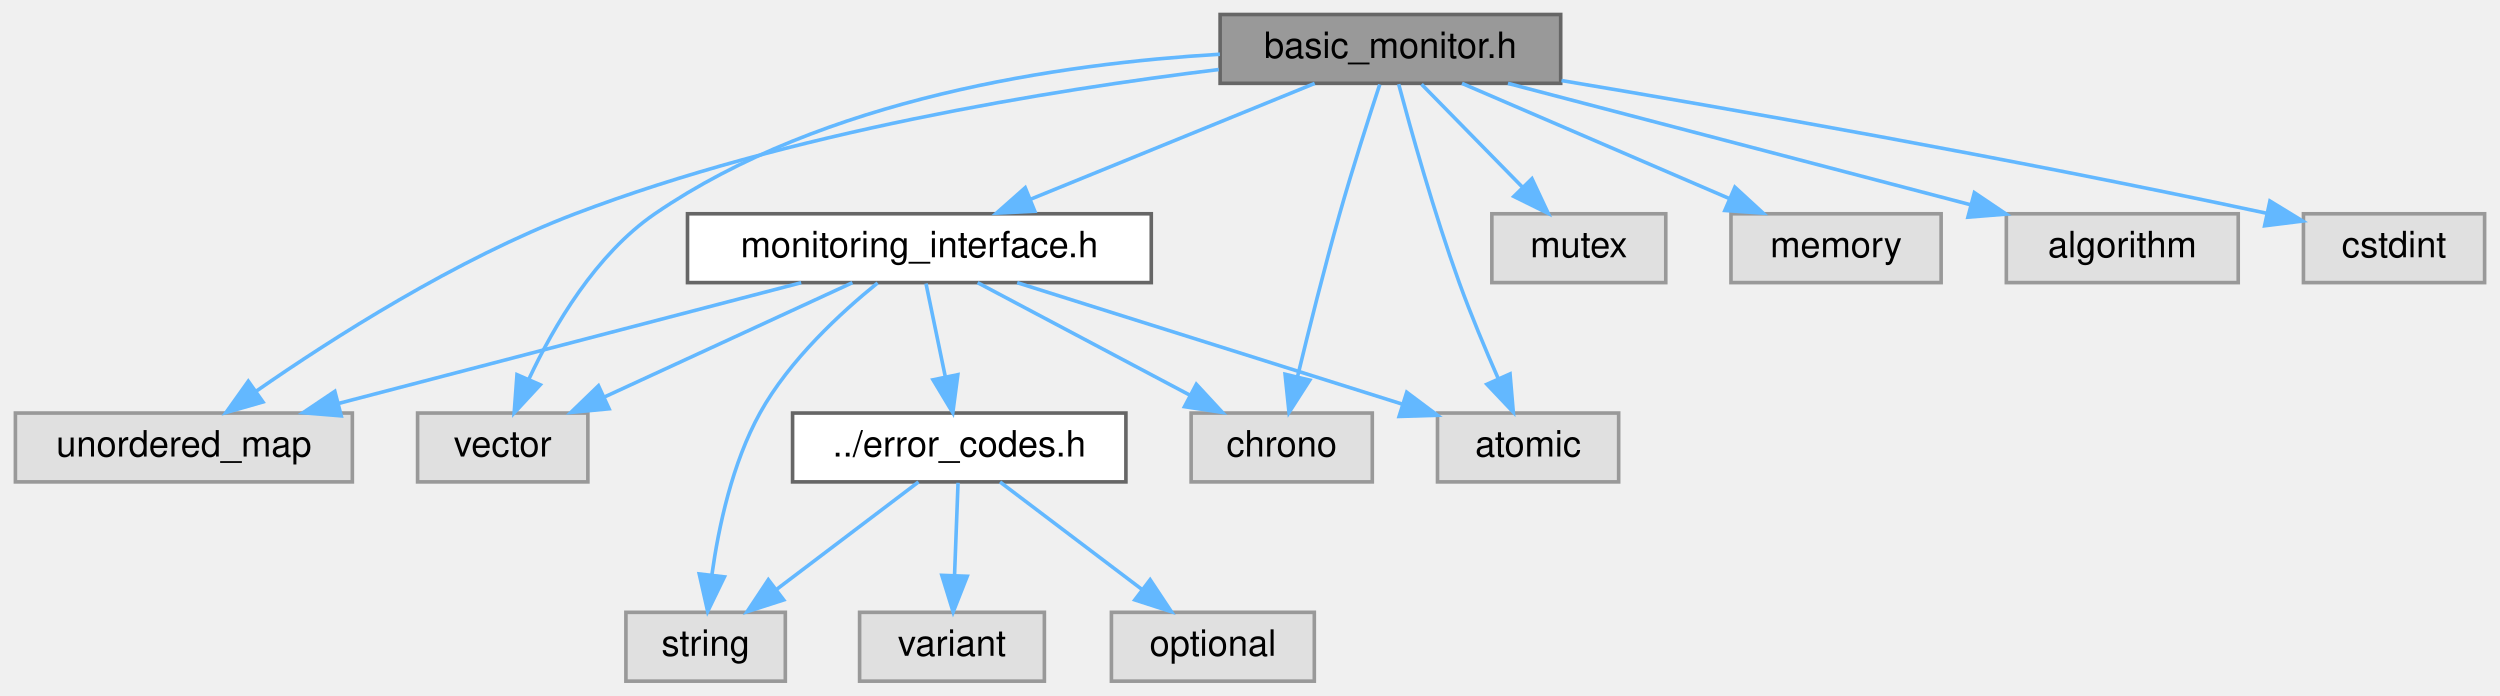
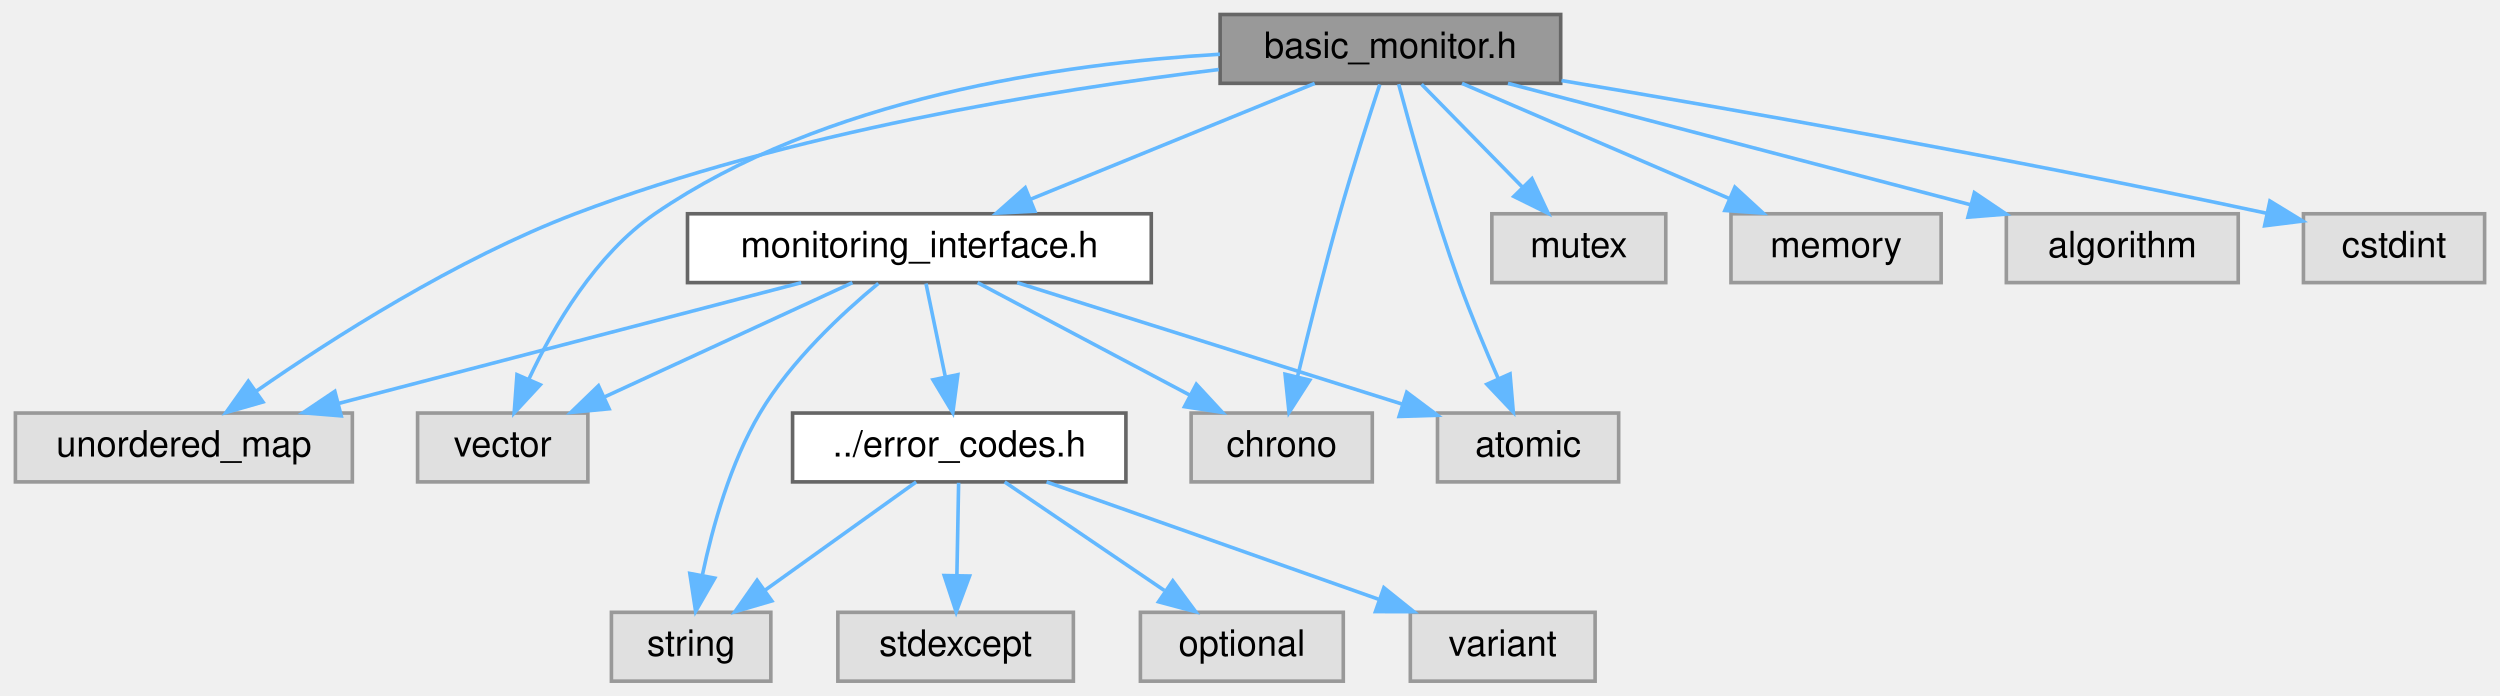
<svg xmlns="http://www.w3.org/2000/svg" xmlns:xlink="http://www.w3.org/1999/xlink" width="690pt" height="192pt" viewBox="0.00 0.00 689.50 192.00">
  <g id="graph0" class="graph" transform="scale(1 1) rotate(0) translate(4 188)">
    <g id="Node000001" class="node">
      <g id="a_Node000001">
        <a xlink:title="Basic monitoring implementation with no external dependencies.">
          <polygon fill="#999999" stroke="#666666" points="426.5,-184 332.5,-184 332.5,-165 426.5,-165 426.5,-184" />
          <text text-anchor="middle" x="379.5" y="-172" font-family="Helvetica,sans-Serif" font-size="10.00">basic_monitor.h</text>
        </a>
      </g>
    </g>
    <g id="Node000002" class="node">
      <g id="a_Node000002">
        <a xlink:href="monitoring__interface_8h.html" target="_top" xlink:title="Abstract interface for monitoring and metrics collection.">
          <polygon fill="white" stroke="#666666" points="313.5,-129 185.5,-129 185.5,-110 313.5,-110 313.5,-129" />
          <text text-anchor="middle" x="249.5" y="-117" font-family="Helvetica,sans-Serif" font-size="10.00">monitoring_interface.h</text>
        </a>
      </g>
    </g>
    <g id="edge1_Node000001_Node000002" class="edge">
      <g id="a_edge1_Node000001_Node000002">
        <a xlink:title=" ">
          <path fill="none" stroke="#63b8ff" d="M358.61,-164.98C337.42,-156.34 304.37,-142.87 280.2,-133.02" />
          <polygon fill="#63b8ff" stroke="#63b8ff" points="281.35,-129.7 270.77,-129.17 278.71,-136.19 281.35,-129.7" />
        </a>
      </g>
    </g>
    <g id="Node000004" class="node">
      <g id="a_Node000004">
        <a xlink:title=" ">
          <polygon fill="#e0e0e0" stroke="#999999" points="93,-74 0,-74 0,-55 93,-55 93,-74" />
          <text text-anchor="middle" x="46.5" y="-62" font-family="Helvetica,sans-Serif" font-size="10.00">unordered_map</text>
        </a>
      </g>
    </g>
-     <g id="edge15_Node000001_Node000004" class="edge">
-       <g id="a_edge15_Node000001_Node000004">
+     <g id="edge16_Node000001_Node000004" class="edge">
+       <g id="a_edge16_Node000001_Node000004">
        <a xlink:title=" ">
          <path fill="none" stroke="#63b8ff" d="M332.12,-168.81C285.69,-163.15 213.49,-151.43 154.5,-129 121.74,-116.54 87.43,-94.6 66.5,-80.06" />
          <polygon fill="#63b8ff" stroke="#63b8ff" points="68.32,-77.06 58.13,-74.14 64.28,-82.78 68.32,-77.06" />
        </a>
      </g>
    </g>
    <g id="Node000005" class="node">
      <g id="a_Node000005">
        <a xlink:title=" ">
          <polygon fill="#e0e0e0" stroke="#999999" points="158,-74 111,-74 111,-55 158,-55 158,-74" />
          <text text-anchor="middle" x="134.5" y="-62" font-family="Helvetica,sans-Serif" font-size="10.00">vector</text>
        </a>
      </g>
    </g>
-     <g id="edge14_Node000001_Node000005" class="edge">
-       <g id="a_edge14_Node000001_Node000005">
+     <g id="edge15_Node000001_Node000005" class="edge">
+       <g id="a_edge15_Node000001_Node000005">
        <a xlink:title=" ">
          <path fill="none" stroke="#63b8ff" d="M332.44,-173.03C288.56,-170.45 223.07,-160.93 176.5,-129 160.18,-117.81 148.59,-98 141.77,-83.47" />
          <polygon fill="#63b8ff" stroke="#63b8ff" points="144.86,-81.8 137.66,-74.03 138.44,-84.59 144.86,-81.8" />
        </a>
      </g>
    </g>
    <g id="Node000006" class="node">
      <g id="a_Node000006">
        <a xlink:title=" ">
          <polygon fill="#e0e0e0" stroke="#999999" points="374.5,-74 324.5,-74 324.5,-55 374.5,-55 374.5,-74" />
          <text text-anchor="middle" x="349.5" y="-62" font-family="Helvetica,sans-Serif" font-size="10.00">chrono</text>
        </a>
      </g>
    </g>
-     <g id="edge16_Node000001_Node000006" class="edge">
-       <g id="a_edge16_Node000001_Node000006">
+     <g id="edge17_Node000001_Node000006" class="edge">
+       <g id="a_edge17_Node000001_Node000006">
        <a xlink:title=" ">
          <path fill="none" stroke="#63b8ff" d="M376.56,-164.68C373.62,-155.73 369.03,-141.47 365.5,-129 361.24,-113.94 356.93,-96.71 353.86,-84.01" />
          <polygon fill="#63b8ff" stroke="#63b8ff" points="357.24,-83.08 351.52,-74.17 350.43,-84.71 357.24,-83.08" />
        </a>
      </g>
    </g>
    <g id="Node000007" class="node">
      <g id="a_Node000007">
        <a xlink:title=" ">
          <polygon fill="#e0e0e0" stroke="#999999" points="442.5,-74 392.5,-74 392.5,-55 442.5,-55 442.5,-74" />
          <text text-anchor="middle" x="417.5" y="-62" font-family="Helvetica,sans-Serif" font-size="10.00">atomic</text>
        </a>
      </g>
    </g>
-     <g id="edge13_Node000001_Node000007" class="edge">
-       <g id="a_edge13_Node000001_Node000007">
+     <g id="edge14_Node000001_Node000007" class="edge">
+       <g id="a_edge14_Node000001_Node000007">
        <a xlink:title=" ">
          <path fill="none" stroke="#63b8ff" d="M381.78,-164.77C385.07,-152.44 391.53,-129.26 398.5,-110 401.72,-101.11 405.77,-91.44 409.31,-83.39" />
          <polygon fill="#63b8ff" stroke="#63b8ff" points="412.52,-84.8 413.42,-74.25 406.13,-81.94 412.52,-84.8" />
        </a>
      </g>
    </g>
-     <g id="Node000011" class="node">
-       <g id="a_Node000011">
+     <g id="Node000012" class="node">
+       <g id="a_Node000012">
        <a xlink:title=" ">
          <polygon fill="#e0e0e0" stroke="#999999" points="455.5,-129 407.5,-129 407.5,-110 455.5,-110 455.5,-129" />
          <text text-anchor="middle" x="431.5" y="-117" font-family="Helvetica,sans-Serif" font-size="10.00">mutex</text>
        </a>
      </g>
    </g>
-     <g id="edge11_Node000001_Node000011" class="edge">
-       <g id="a_edge11_Node000001_Node000011">
+     <g id="edge12_Node000001_Node000012" class="edge">
+       <g id="a_edge12_Node000001_Node000012">
        <a xlink:title=" ">
          <path fill="none" stroke="#63b8ff" d="M388.09,-164.75C395.66,-157.03 406.88,-145.6 416.01,-136.28" />
          <polygon fill="#63b8ff" stroke="#63b8ff" points="418.57,-138.68 423.07,-129.09 413.57,-133.78 418.57,-138.68" />
        </a>
      </g>
    </g>
-     <g id="Node000012" class="node">
-       <g id="a_Node000012">
+     <g id="Node000013" class="node">
+       <g id="a_Node000013">
        <a xlink:title=" ">
          <polygon fill="#e0e0e0" stroke="#999999" points="531.5,-129 473.5,-129 473.5,-110 531.5,-110 531.5,-129" />
          <text text-anchor="middle" x="502.5" y="-117" font-family="Helvetica,sans-Serif" font-size="10.00">memory</text>
        </a>
      </g>
    </g>
-     <g id="edge12_Node000001_Node000012" class="edge">
-       <g id="a_edge12_Node000001_Node000012">
+     <g id="edge13_Node000001_Node000013" class="edge">
+       <g id="a_edge13_Node000001_Node000013">
        <a xlink:title=" ">
          <path fill="none" stroke="#63b8ff" d="M399.26,-164.98C419.23,-156.38 450.3,-142.99 473.15,-133.15" />
          <polygon fill="#63b8ff" stroke="#63b8ff" points="474.58,-136.34 482.38,-129.17 471.81,-129.91 474.58,-136.34" />
        </a>
      </g>
    </g>
-     <g id="Node000013" class="node">
-       <g id="a_Node000013">
+     <g id="Node000014" class="node">
+       <g id="a_Node000014">
        <a xlink:title=" ">
          <polygon fill="#e0e0e0" stroke="#999999" points="613.5,-129 549.5,-129 549.5,-110 613.5,-110 613.5,-129" />
          <text text-anchor="middle" x="581.5" y="-117" font-family="Helvetica,sans-Serif" font-size="10.00">algorithm</text>
        </a>
      </g>
    </g>
-     <g id="edge17_Node000001_Node000013" class="edge">
-       <g id="a_edge17_Node000001_Node000013">
+     <g id="edge18_Node000001_Node000014" class="edge">
+       <g id="a_edge18_Node000001_Node000014">
        <a xlink:title=" ">
          <path fill="none" stroke="#63b8ff" d="M411.95,-164.98C446.66,-155.88 501.81,-141.41 539.73,-131.46" />
          <polygon fill="#63b8ff" stroke="#63b8ff" points="540.68,-134.83 549.46,-128.91 538.9,-128.06 540.68,-134.83" />
        </a>
      </g>
    </g>
-     <g id="Node000014" class="node">
-       <g id="a_Node000014">
+     <g id="Node000015" class="node">
+       <g id="a_Node000015">
        <a xlink:title=" ">
          <polygon fill="#e0e0e0" stroke="#999999" points="681.5,-129 631.5,-129 631.5,-110 681.5,-110 681.5,-129" />
          <text text-anchor="middle" x="656.5" y="-117" font-family="Helvetica,sans-Serif" font-size="10.00">cstdint</text>
        </a>
      </g>
    </g>
-     <g id="edge18_Node000001_Node000014" class="edge">
-       <g id="a_edge18_Node000001_Node000014">
+     <g id="edge19_Node000001_Node000015" class="edge">
+       <g id="a_edge19_Node000001_Node000015">
        <a xlink:title=" ">
          <path fill="none" stroke="#63b8ff" d="M426.72,-165.77C473.7,-157.88 548.07,-144.83 621.42,-129.12" />
          <polygon fill="#63b8ff" stroke="#63b8ff" points="622.25,-132.52 631.29,-126.99 620.78,-125.68 622.25,-132.52" />
        </a>
      </g>
    </g>
    <g id="Node000003" class="node">
      <g id="a_Node000003">
        <a xlink:title=" ">
-           <polygon fill="#e0e0e0" stroke="#999999" points="212.5,-19 168.5,-19 168.5,0 212.5,0 212.5,-19" />
-           <text text-anchor="middle" x="190.5" y="-7" font-family="Helvetica,sans-Serif" font-size="10.00">string</text>
+           <polygon fill="#e0e0e0" stroke="#999999" points="208.5,-19 164.5,-19 164.5,0 208.5,0 208.5,-19" />
+           <text text-anchor="middle" x="186.5" y="-7" font-family="Helvetica,sans-Serif" font-size="10.00">string</text>
        </a>
      </g>
    </g>
    <g id="edge2_Node000002_Node000003" class="edge">
      <g id="a_edge2_Node000002_Node000003">
        <a xlink:title=" ">
-           <path fill="none" stroke="#63b8ff" d="M237.97,-109.91C227.88,-101.77 213.61,-88.64 205.5,-74 197.86,-60.2 194.09,-42.63 192.25,-29.47" />
-           <polygon fill="#63b8ff" stroke="#63b8ff" points="195.69,-28.78 191.07,-19.25 188.74,-29.59 195.69,-28.78" />
+           <path fill="none" stroke="#63b8ff" d="M238.18,-109.79C228.22,-101.57 214.03,-88.39 205.5,-74 197.33,-60.22 192.43,-42.65 189.65,-29.48" />
+           <polygon fill="#63b8ff" stroke="#63b8ff" points="193.02,-28.44 187.74,-19.26 186.14,-29.73 193.02,-28.44" />
        </a>
      </g>
    </g>
    <g id="edge3_Node000002_Node000004" class="edge">
      <g id="a_edge3_Node000002_Node000004">
        <a xlink:title=" ">
          <path fill="none" stroke="#63b8ff" d="M216.88,-109.98C182.21,-100.93 127.24,-86.58 89.15,-76.64" />
          <polygon fill="#63b8ff" stroke="#63b8ff" points="89.93,-73.22 79.37,-74.08 88.16,-79.99 89.93,-73.22" />
        </a>
      </g>
    </g>
    <g id="edge4_Node000002_Node000005" class="edge">
      <g id="a_edge4_Node000002_Node000005">
        <a xlink:title=" ">
          <path fill="none" stroke="#63b8ff" d="M231.02,-109.98C212.52,-101.46 183.82,-88.23 162.52,-78.41" />
          <polygon fill="#63b8ff" stroke="#63b8ff" points="163.86,-75.18 153.31,-74.17 160.93,-81.53 163.86,-75.18" />
        </a>
      </g>
    </g>
    <g id="edge5_Node000002_Node000006" class="edge">
      <g id="a_edge5_Node000002_Node000006">
        <a xlink:title=" ">
          <path fill="none" stroke="#63b8ff" d="M265.57,-109.98C281.36,-101.61 305.72,-88.7 324.13,-78.95" />
          <polygon fill="#63b8ff" stroke="#63b8ff" points="325.94,-81.95 333.14,-74.17 322.67,-75.76 325.94,-81.95" />
        </a>
      </g>
    </g>
    <g id="edge6_Node000002_Node000007" class="edge">
      <g id="a_edge6_Node000002_Node000007">
        <a xlink:title=" ">
          <path fill="none" stroke="#63b8ff" d="M276.49,-109.98C305.37,-100.88 351.26,-86.4 382.8,-76.45" />
          <polygon fill="#63b8ff" stroke="#63b8ff" points="384.01,-79.74 392.49,-73.39 381.9,-73.06 384.01,-79.74" />
        </a>
      </g>
    </g>
    <g id="Node000008" class="node">
      <g id="a_Node000008">
        <a xlink:href="error__codes_8h.html" target="_top" xlink:title=" ">
          <polygon fill="white" stroke="#666666" points="306.5,-74 214.5,-74 214.5,-55 306.5,-55 306.5,-74" />
          <text text-anchor="middle" x="260.5" y="-62" font-family="Helvetica,sans-Serif" font-size="10.00">../error_codes.h</text>
        </a>
      </g>
    </g>
    <g id="edge7_Node000002_Node000008" class="edge">
      <g id="a_edge7_Node000002_Node000008">
        <a xlink:title=" ">
          <path fill="none" stroke="#63b8ff" d="M251.32,-109.75C252.76,-102.8 254.82,-92.85 256.63,-84.13" />
          <polygon fill="#63b8ff" stroke="#63b8ff" points="260.11,-84.59 258.72,-74.09 253.26,-83.17 260.11,-84.59" />
        </a>
      </g>
    </g>
    <g id="edge8_Node000008_Node000003" class="edge">
      <g id="a_edge8_Node000008_Node000003">
        <a xlink:title=" ">
-           <path fill="none" stroke="#63b8ff" d="M249.25,-54.98C238.7,-47 222.7,-34.88 210.06,-25.31" />
-           <polygon fill="#63b8ff" stroke="#63b8ff" points="212.04,-22.42 201.95,-19.17 207.81,-28 212.04,-22.42" />
+           <path fill="none" stroke="#63b8ff" d="M248.61,-54.98C237.35,-46.92 220.21,-34.65 206.79,-25.03" />
+           <polygon fill="#63b8ff" stroke="#63b8ff" points="208.77,-22.15 198.61,-19.17 204.7,-27.84 208.77,-22.15" />
        </a>
      </g>
    </g>
    <g id="Node000009" class="node">
      <g id="a_Node000009">
        <a xlink:title=" ">
-           <polygon fill="#e0e0e0" stroke="#999999" points="358.5,-19 302.5,-19 302.5,0 358.5,0 358.5,-19" />
-           <text text-anchor="middle" x="330.5" y="-7" font-family="Helvetica,sans-Serif" font-size="10.00">optional</text>
+           <polygon fill="#e0e0e0" stroke="#999999" points="292,-19 227,-19 227,0 292,0 292,-19" />
+           <text text-anchor="middle" x="259.5" y="-7" font-family="Helvetica,sans-Serif" font-size="10.00">stdexcept</text>
        </a>
      </g>
    </g>
    <g id="edge9_Node000008_Node000009" class="edge">
      <g id="a_edge9_Node000008_Node000009">
        <a xlink:title=" ">
-           <path fill="none" stroke="#63b8ff" d="M271.75,-54.98C282.3,-47 298.3,-34.88 310.94,-25.31" />
-           <polygon fill="#63b8ff" stroke="#63b8ff" points="313.19,-28 319.05,-19.17 308.96,-22.42 313.19,-28" />
+           <path fill="none" stroke="#63b8ff" d="M260.33,-54.75C260.2,-47.8 260.02,-37.85 259.85,-29.13" />
+           <polygon fill="#63b8ff" stroke="#63b8ff" points="263.35,-29.02 259.66,-19.09 256.35,-29.15 263.35,-29.02" />
        </a>
      </g>
    </g>
    <g id="Node000010" class="node">
      <g id="a_Node000010">
        <a xlink:title=" ">
-           <polygon fill="#e0e0e0" stroke="#999999" points="284,-19 233,-19 233,0 284,0 284,-19" />
-           <text text-anchor="middle" x="258.5" y="-7" font-family="Helvetica,sans-Serif" font-size="10.00">variant</text>
+           <polygon fill="#e0e0e0" stroke="#999999" points="366.5,-19 310.5,-19 310.5,0 366.5,0 366.5,-19" />
+           <text text-anchor="middle" x="338.5" y="-7" font-family="Helvetica,sans-Serif" font-size="10.00">optional</text>
        </a>
      </g>
    </g>
    <g id="edge10_Node000008_Node000010" class="edge">
      <g id="a_edge10_Node000008_Node000010">
        <a xlink:title=" ">
-           <path fill="none" stroke="#63b8ff" d="M260.17,-54.75C259.91,-47.8 259.53,-37.85 259.2,-29.13" />
-           <polygon fill="#63b8ff" stroke="#63b8ff" points="262.7,-28.95 258.82,-19.09 255.7,-29.21 262.7,-28.95" />
+           <path fill="none" stroke="#63b8ff" d="M273.03,-54.98C284.9,-46.92 302.96,-34.65 317.11,-25.03" />
+           <polygon fill="#63b8ff" stroke="#63b8ff" points="319.44,-27.69 325.74,-19.17 315.5,-21.9 319.44,-27.69" />
+         </a>
+       </g>
+     </g>
+     <g id="Node000011" class="node">
+       <g id="a_Node000011">
+         <a xlink:title=" ">
+           <polygon fill="#e0e0e0" stroke="#999999" points="436,-19 385,-19 385,0 436,0 436,-19" />
+           <text text-anchor="middle" x="410.5" y="-7" font-family="Helvetica,sans-Serif" font-size="10.00">variant</text>
+         </a>
+       </g>
+     </g>
+     <g id="edge11_Node000008_Node000011" class="edge">
+       <g id="a_edge11_Node000008_Node000011">
+         <a xlink:title=" ">
+           <path fill="none" stroke="#63b8ff" d="M284.6,-54.98C309.38,-46.23 348.2,-32.51 376.19,-22.62" />
+           <polygon fill="#63b8ff" stroke="#63b8ff" points="377.7,-25.8 385.96,-19.17 375.37,-19.2 377.7,-25.8" />
        </a>
      </g>
    </g>
  </g>
</svg>
